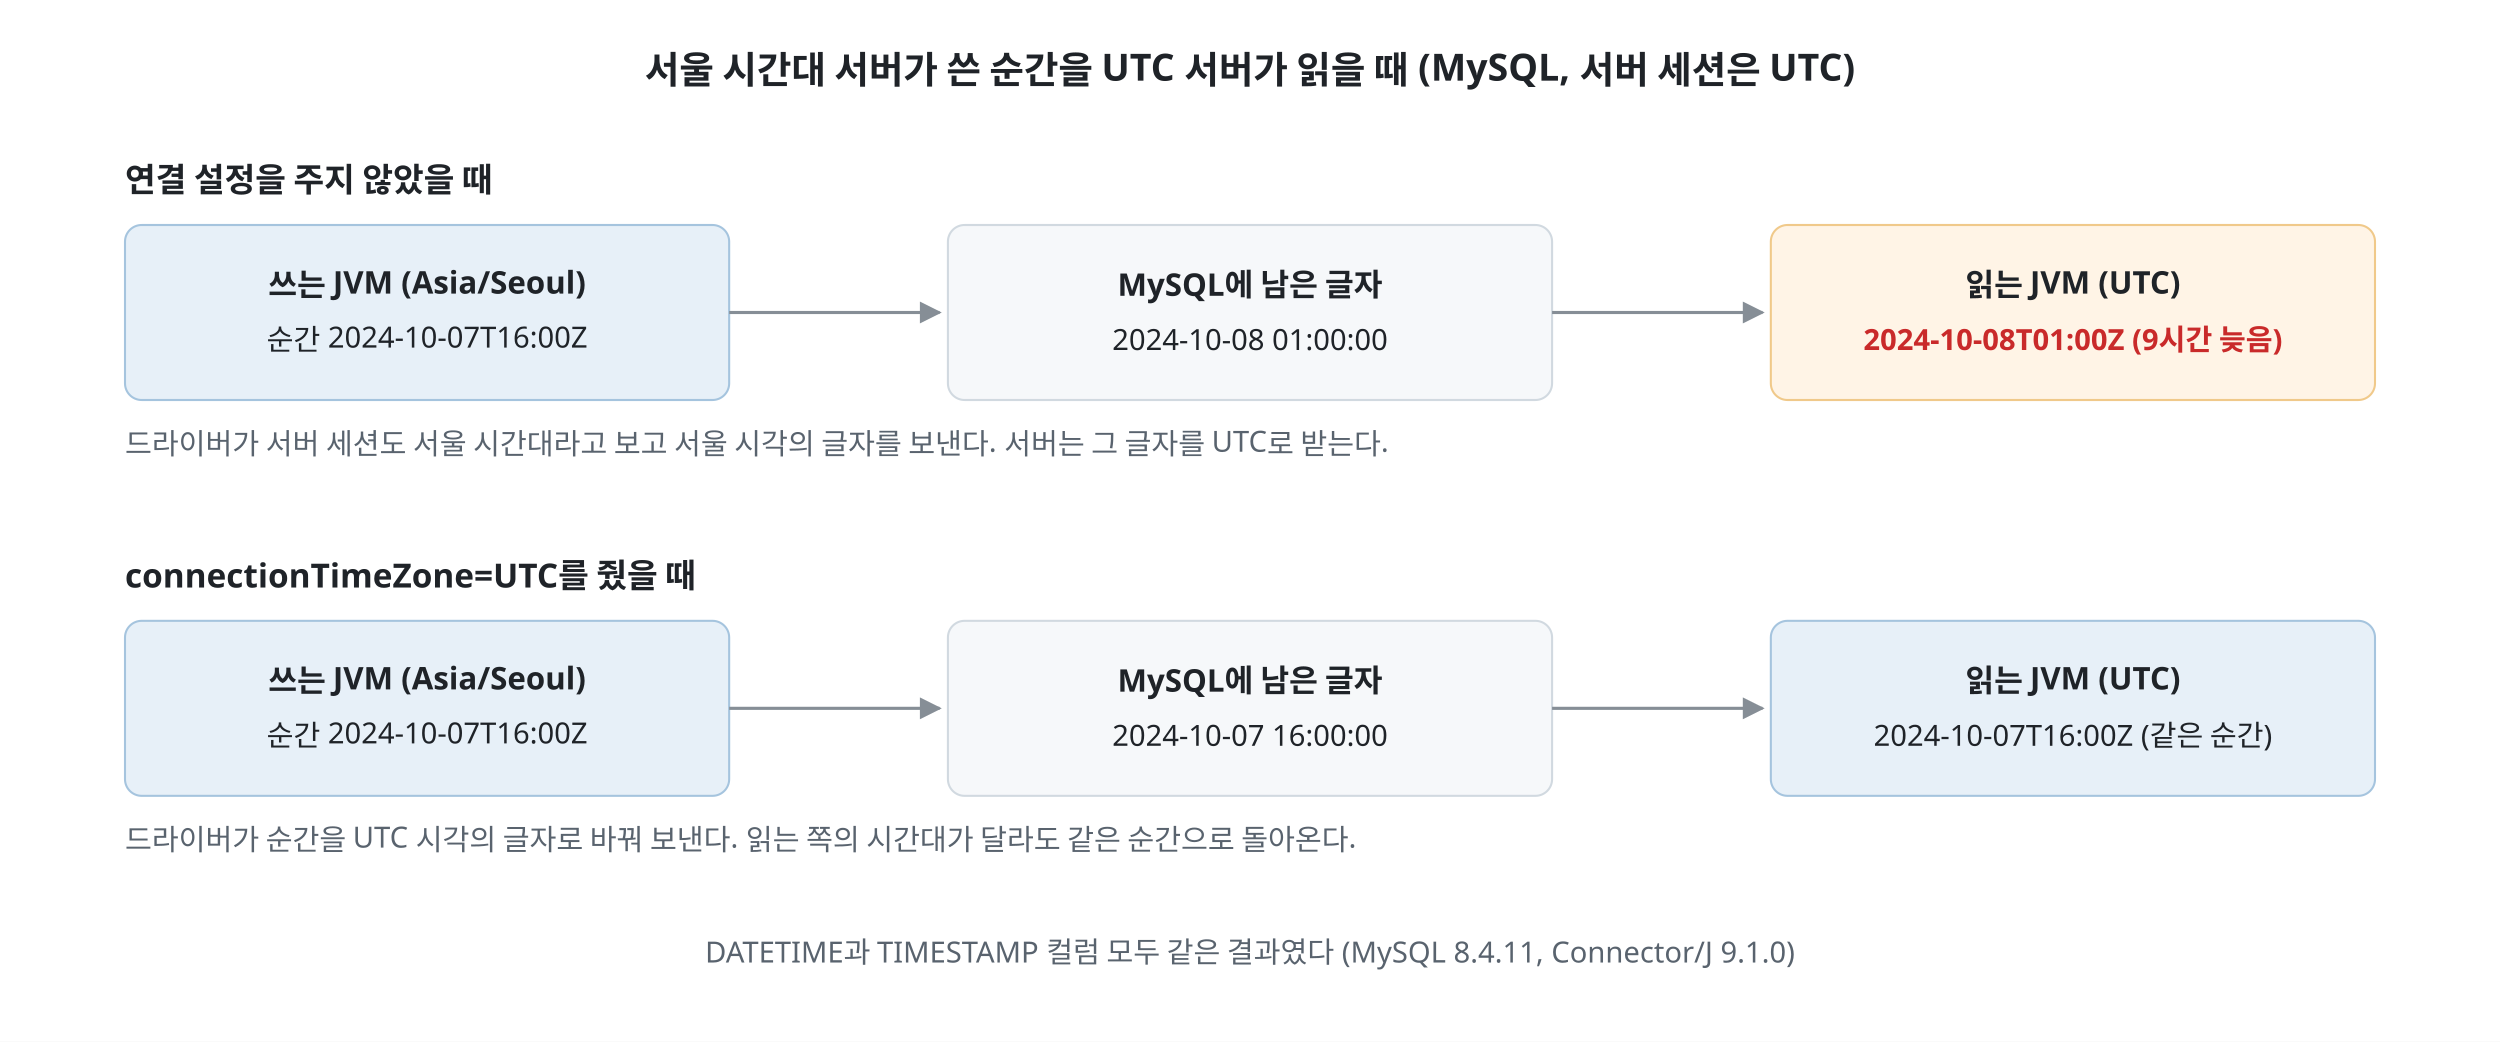
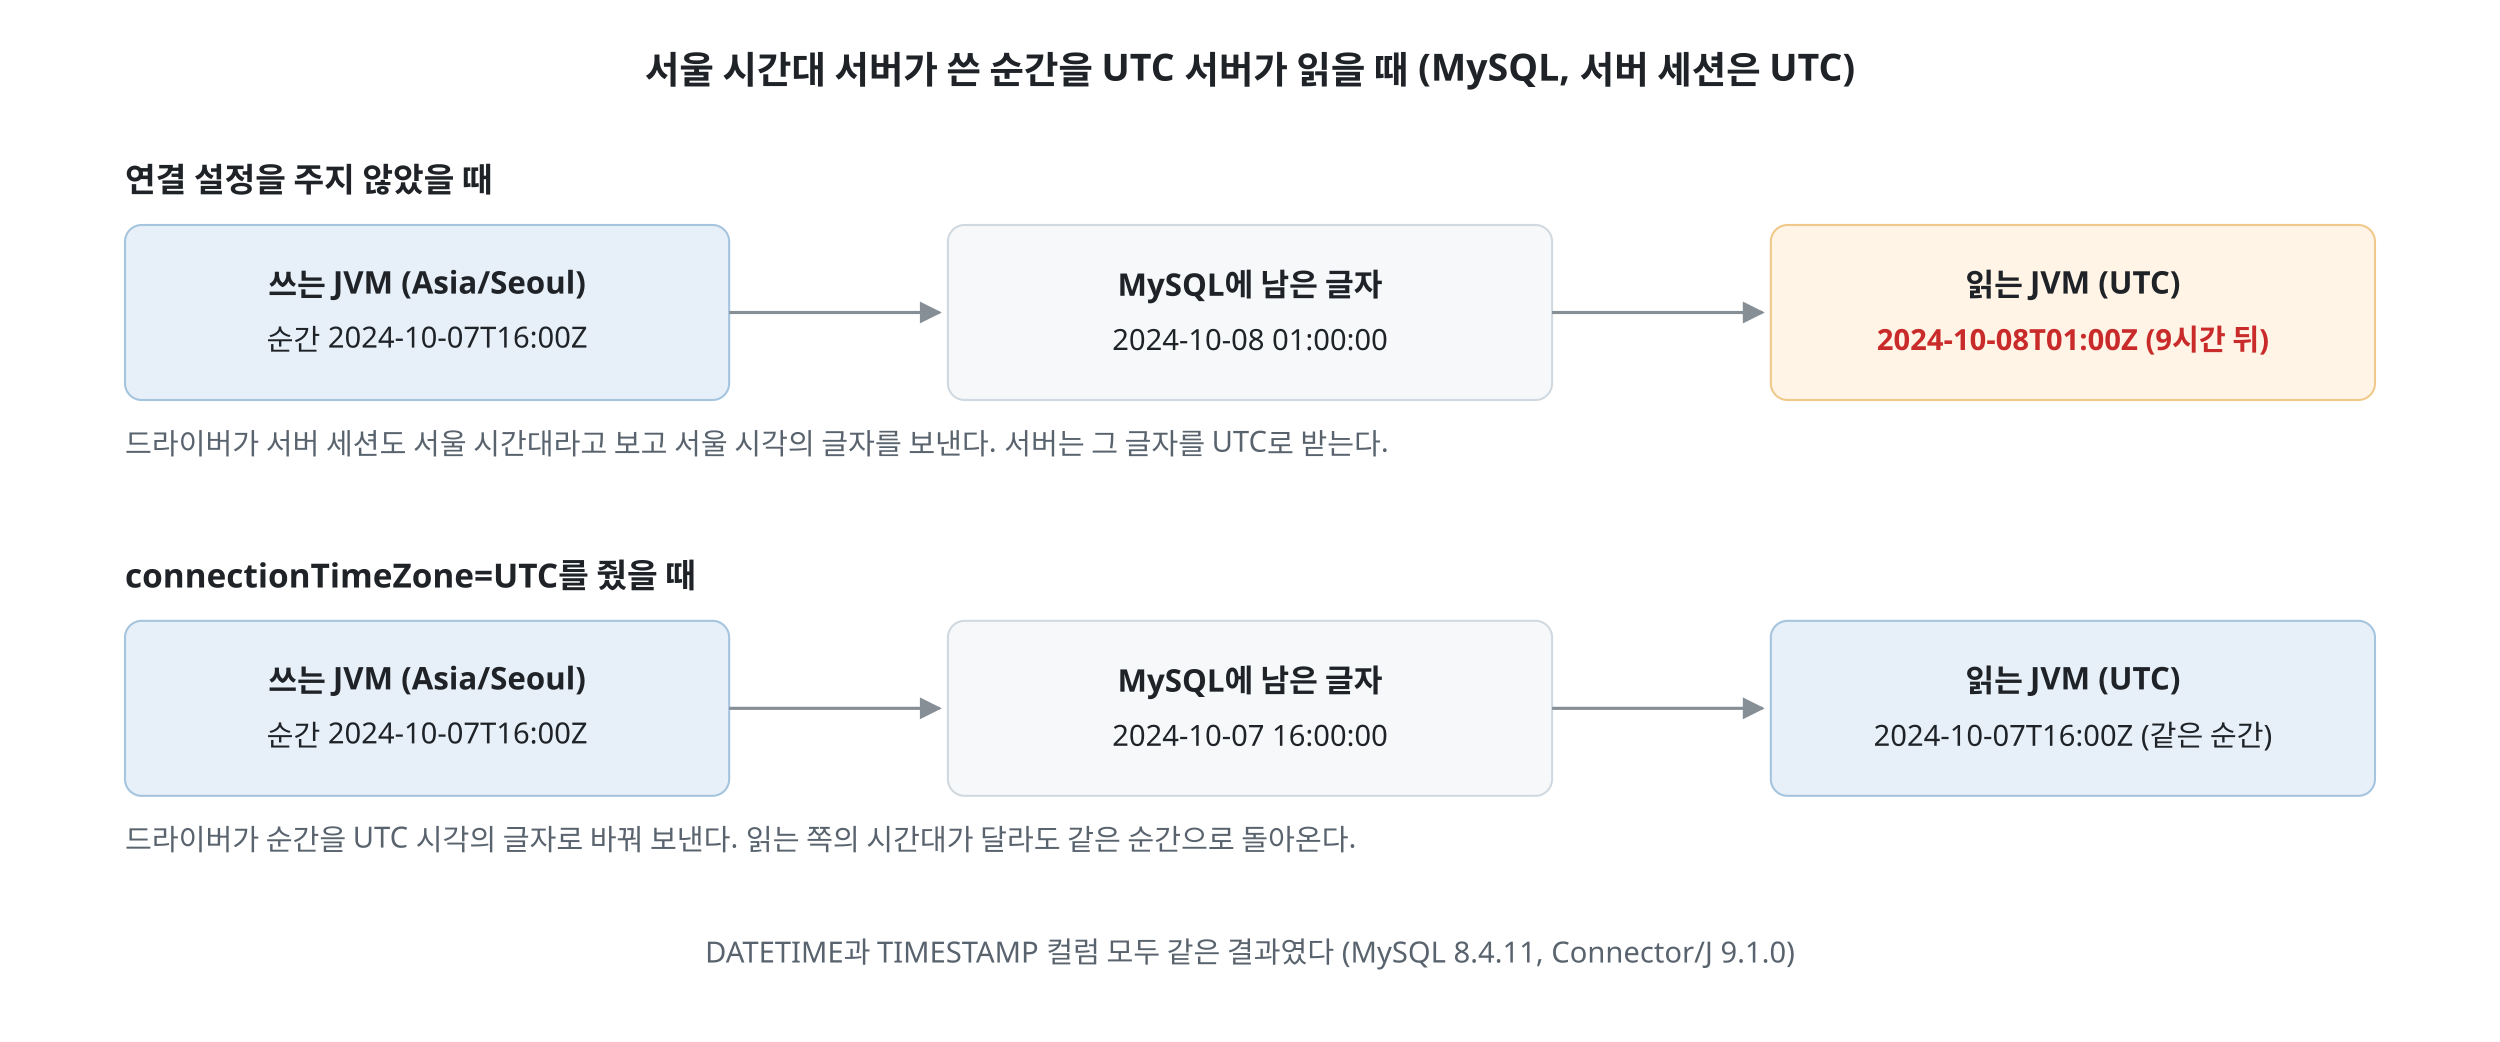
<svg xmlns="http://www.w3.org/2000/svg" width="1200" height="500" viewBox="0 0 1200 500" font-family="'Pretendard','Apple SD Gothic Neo','Noto Sans KR',sans-serif">
  <defs>
    <marker id="a" viewBox="0 0 10 10" refX="9" refY="5" markerWidth="7" markerHeight="7" orient="auto-start-reverse">
      <path d="M0 0L10 5L0 10z" fill="#868e96" />
    </marker>
  </defs>
  <rect width="1200" height="500" fill="#ffffff" />
  <text x="600" y="40" font-size="18" font-weight="800" fill="#1f2328" text-anchor="middle">서울 시간대 서버가 쓴 순간을 UTC 서버가 읽을 때 (MySQL, 서버 세션은 UTC)</text>
  <text x="60" y="92" font-size="16" font-weight="800" fill="#1f2328">연결 설정을 주지 않았을 때</text>
  <rect x="60" y="108" width="290" height="84" rx="8" fill="#e7f0f8" stroke="#a5c4de" />
  <text x="205" y="142" font-size="15" font-weight="700" fill="#1f2328" text-anchor="middle">쓰는 JVM (Asia/Seoul)</text>
  <text x="205" y="168" font-size="14" fill="#1f2328" text-anchor="middle">순간 2024-10-07T16:00Z</text>
  <line x1="350" y1="150" x2="451" y2="150" stroke="#868e96" stroke-width="1.5" marker-end="url(#a)" />
  <rect x="455" y="108" width="290" height="84" rx="8" fill="#f6f8fa" stroke="#d1d9e0" />
  <text x="600" y="142" font-size="15" font-weight="700" fill="#1f2328" text-anchor="middle">MySQL에 남은 글자</text>
  <text x="600" y="168" font-size="14" fill="#1f2328" text-anchor="middle">2024-10-08 01:00:00</text>
  <line x1="745" y1="150" x2="846" y2="150" stroke="#868e96" stroke-width="1.5" marker-end="url(#a)" />
  <rect x="850" y="108" width="290" height="84" rx="8" fill="#fff4e6" stroke="#f0c98a" />
  <text x="995" y="142" font-size="15" font-weight="700" fill="#1f2328" text-anchor="middle">읽는 JVM (UTC)</text>
-   <text x="995" y="168" font-size="14" font-weight="700" fill="#c92a2a" text-anchor="middle">2024-10-08T01:00Z (9시간 늦음)</text>
+   <text x="995" y="168" font-size="14" font-weight="700" fill="#c92a2a" text-anchor="middle">2024-10-08T01:00Z (9시간 뒤)</text>
  <text x="60" y="218" font-size="14" fill="#59636e">드라이버가 서버 세션도 서울 시간대라고 보고 서울 시각의 글자를 보낸다. 서버는 그 글자를 UTC로 받는다.</text>
  <text x="60" y="282" font-size="16" font-weight="800" fill="#1f2328">connectionTimeZone=UTC를 줬을 때</text>
  <rect x="60" y="298" width="290" height="84" rx="8" fill="#e7f0f8" stroke="#a5c4de" />
  <text x="205" y="332" font-size="15" font-weight="700" fill="#1f2328" text-anchor="middle">쓰는 JVM (Asia/Seoul)</text>
  <text x="205" y="358" font-size="14" fill="#1f2328" text-anchor="middle">순간 2024-10-07T16:00Z</text>
  <line x1="350" y1="340" x2="451" y2="340" stroke="#868e96" stroke-width="1.5" marker-end="url(#a)" />
  <rect x="455" y="298" width="290" height="84" rx="8" fill="#f6f8fa" stroke="#d1d9e0" />
  <text x="600" y="332" font-size="15" font-weight="700" fill="#1f2328" text-anchor="middle">MySQL에 남은 글자</text>
  <text x="600" y="358" font-size="14" fill="#1f2328" text-anchor="middle">2024-10-07 16:00:00</text>
  <line x1="745" y1="340" x2="846" y2="340" stroke="#868e96" stroke-width="1.5" marker-end="url(#a)" />
  <rect x="850" y="298" width="290" height="84" rx="8" fill="#e7f0f8" stroke="#a5c4de" />
  <text x="995" y="332" font-size="15" font-weight="700" fill="#1f2328" text-anchor="middle">읽는 JVM (UTC)</text>
  <text x="995" y="358" font-size="14" fill="#1f2328" text-anchor="middle">2024-10-07T16:00Z (같은 순간)</text>
  <text x="60" y="408" font-size="14" fill="#59636e">드라이버가 순간을 UTC 시각의 글자로 바꿔 보낸다. 읽는 쪽의 시간대가 달라도 같은 순간으로 돌아온다.</text>
  <text x="600" y="462" font-size="14" fill="#59636e" text-anchor="middle">DATETIME과 TIMESTAMP 컬럼 모두 같은 결과였다 (MySQL 8.4.11, Connector/J 9.1.0)</text>
</svg>
